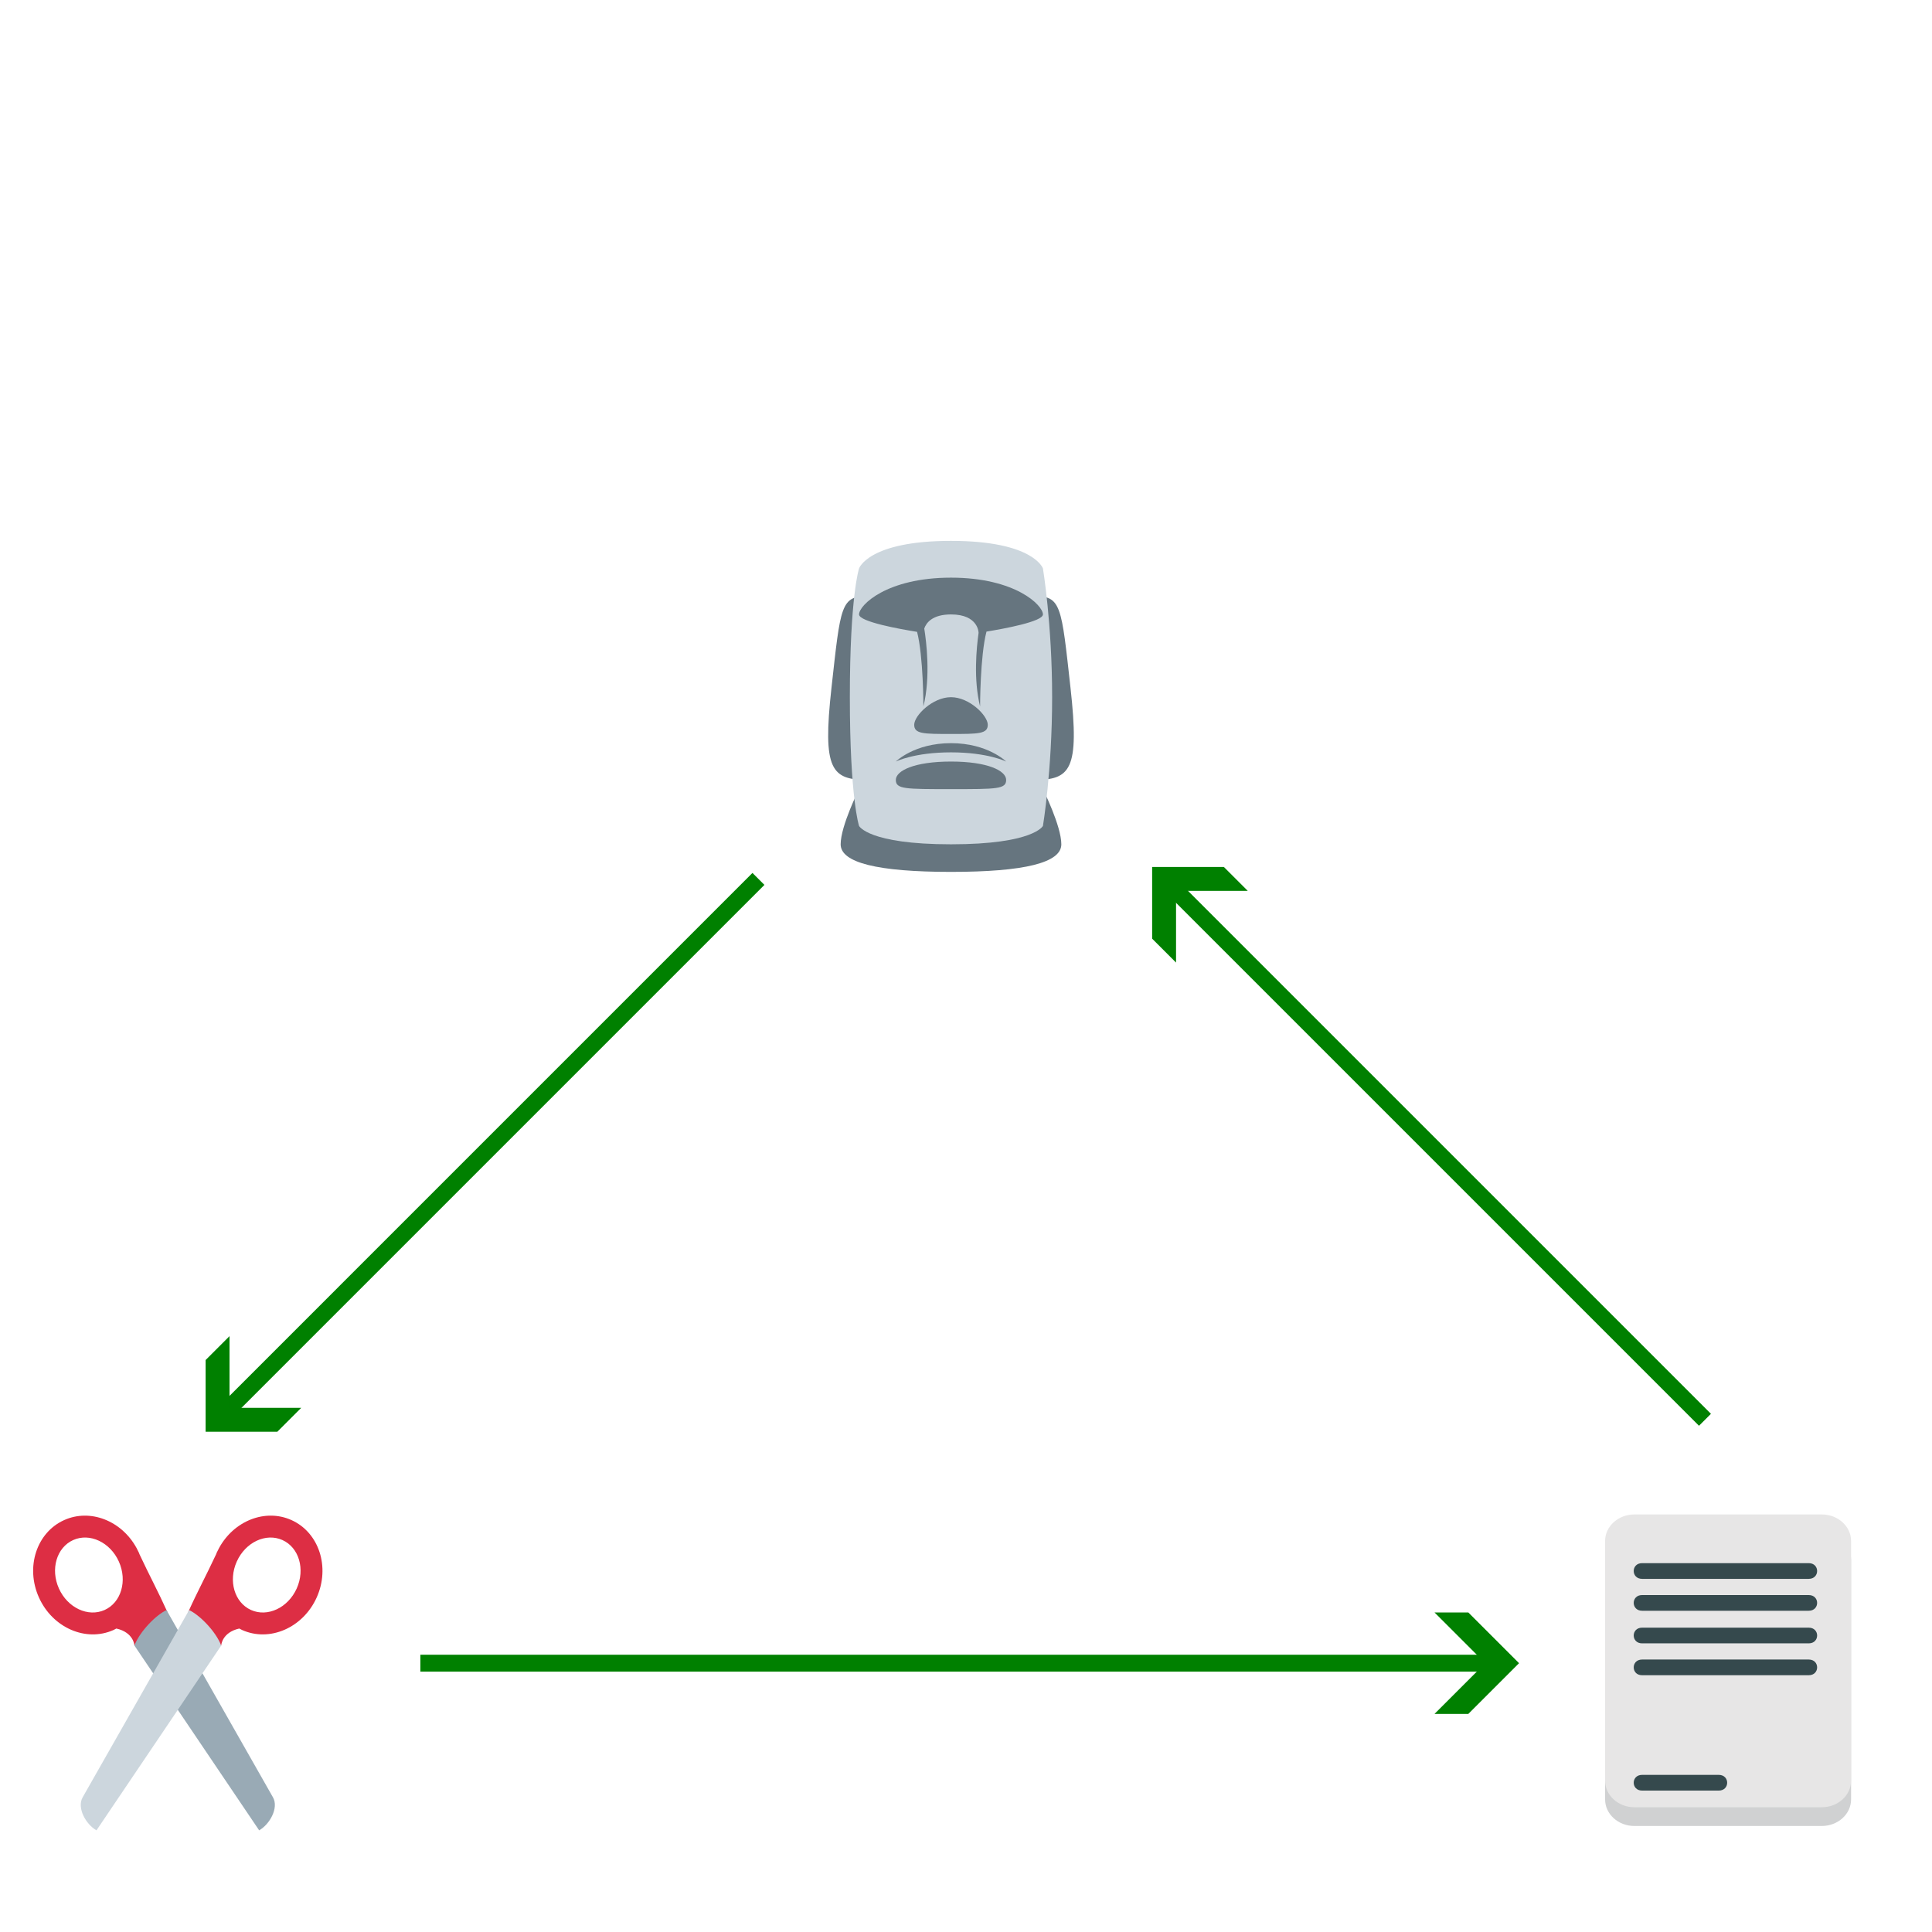
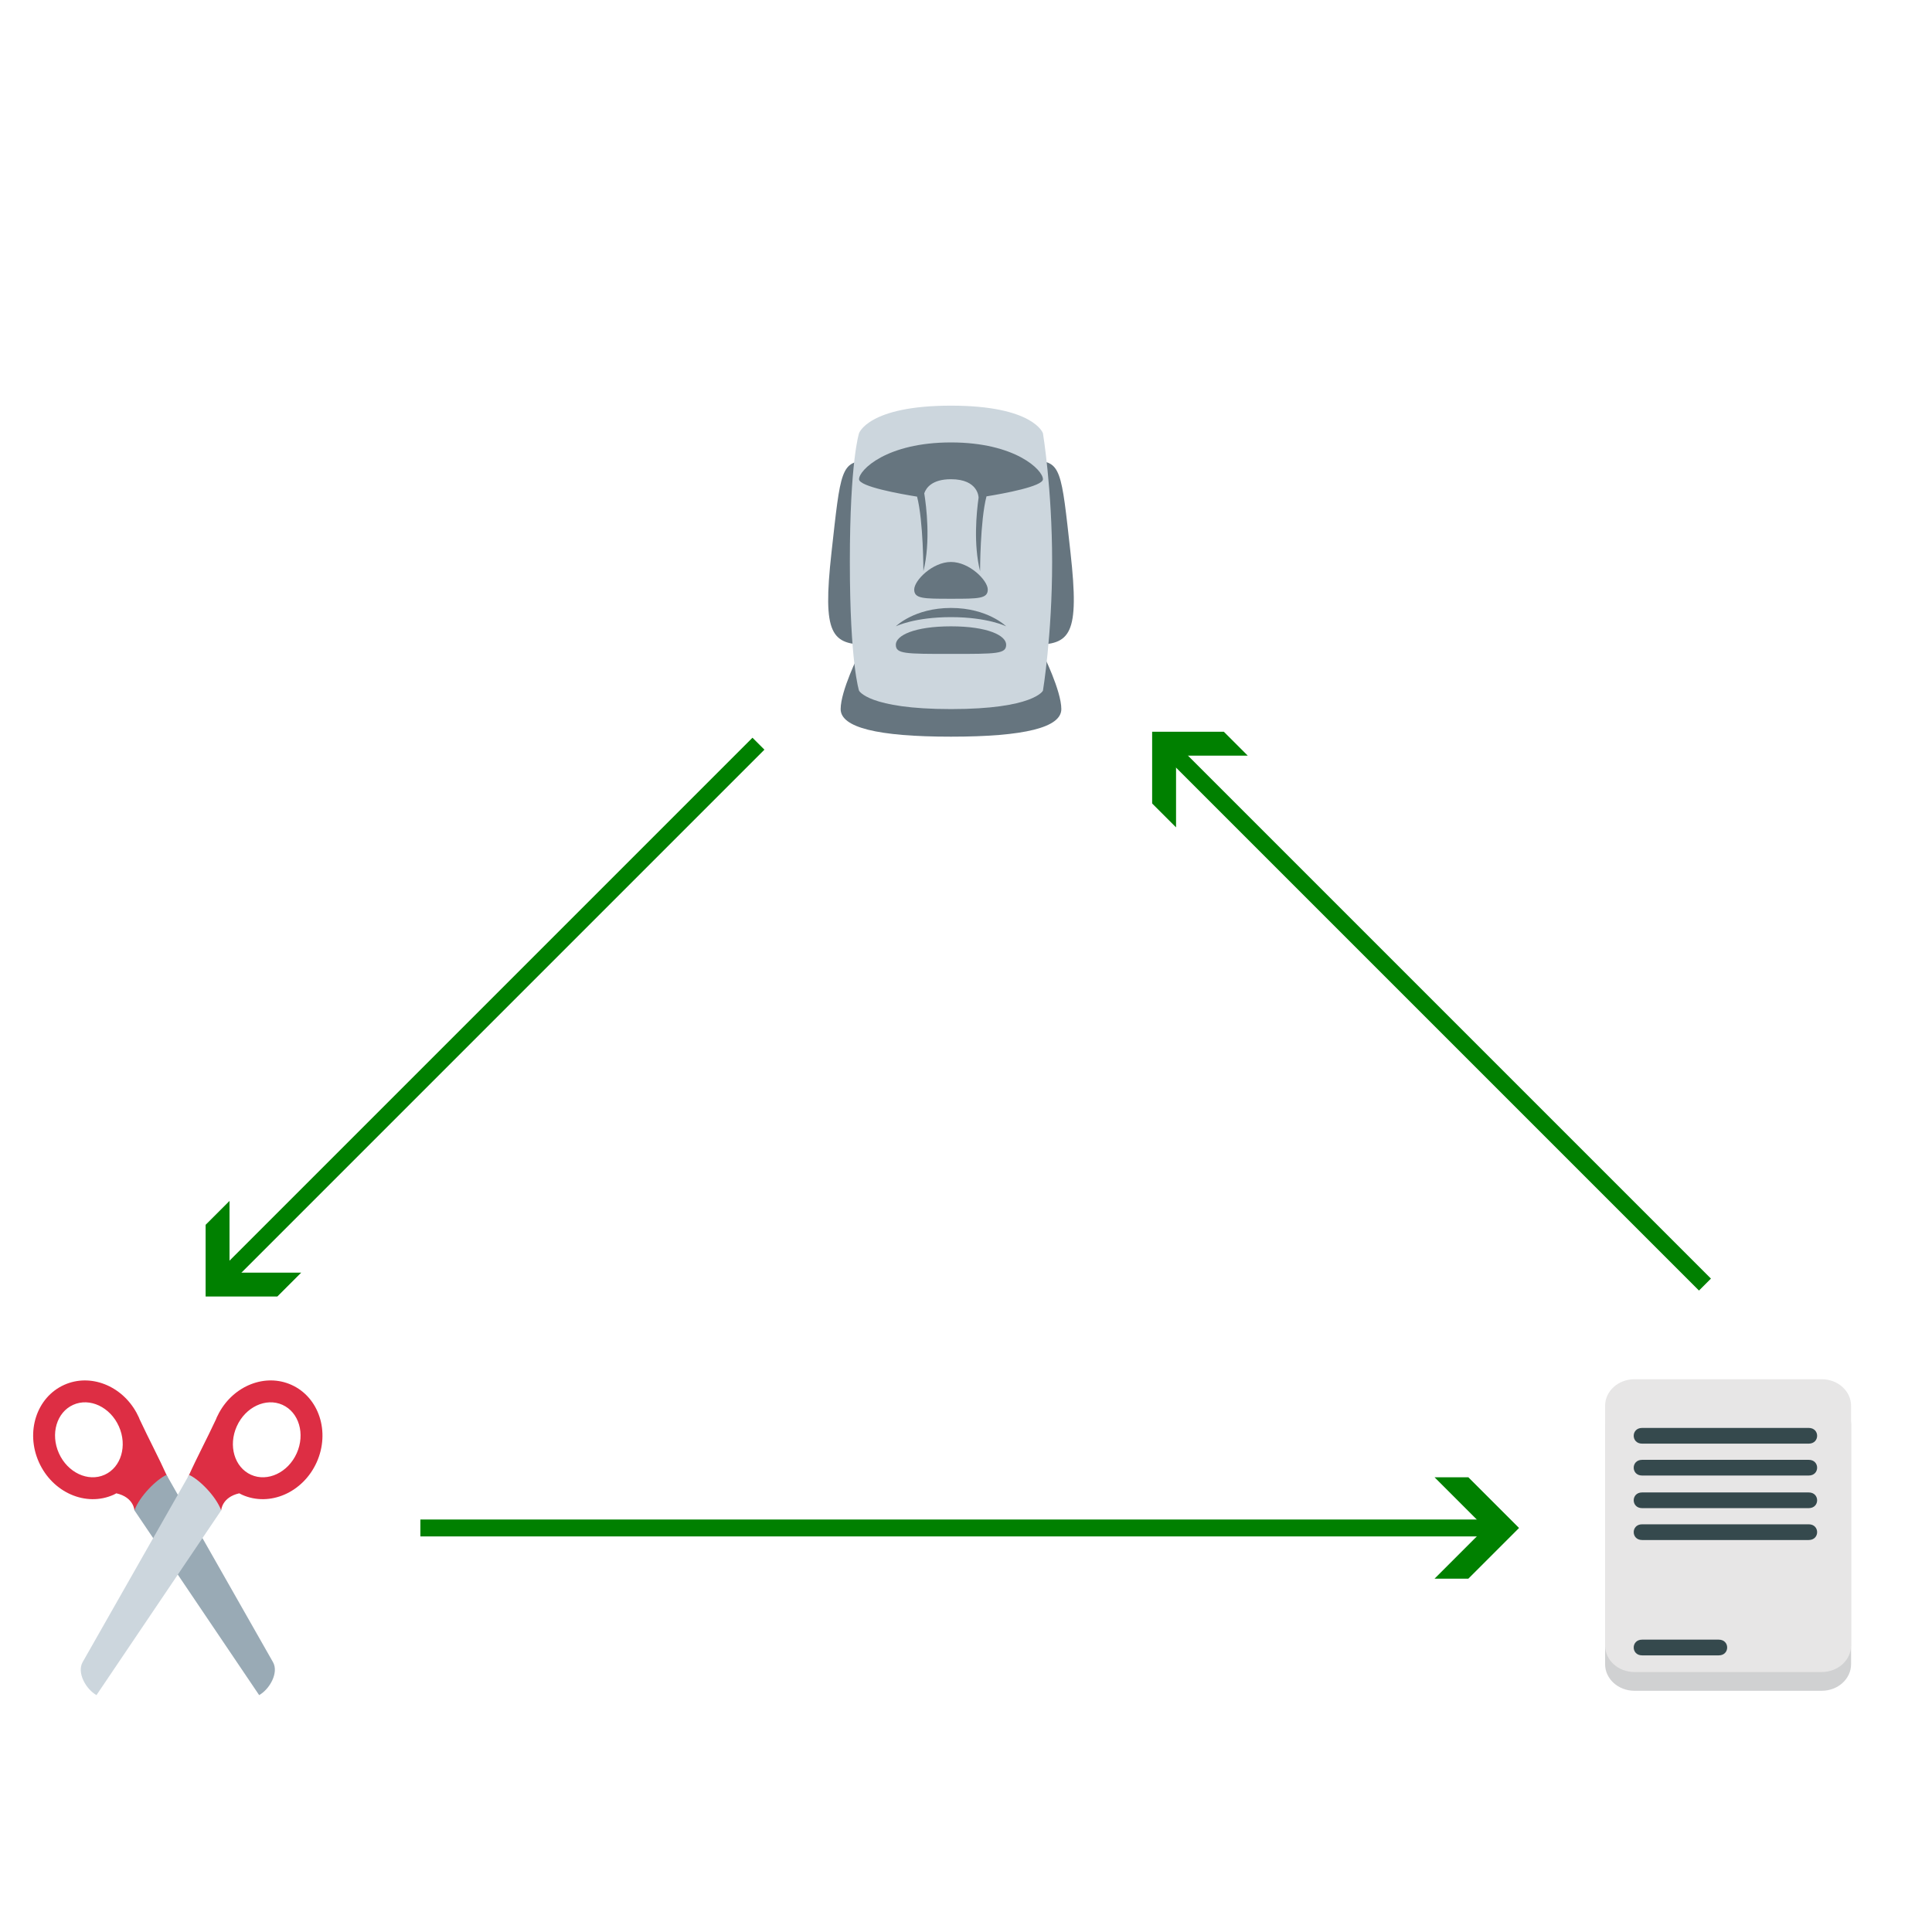
<svg xmlns="http://www.w3.org/2000/svg" width="540" height="540" version="1.1" viewBox="0 0 142.88 142.88" xml:space="preserve">
  <style>
    .choice {
      cursor: pointer;
    }
  </style>
  <defs>
    <marker id="marker-✂️-📄" overflow="visible" markerHeight="6" markerWidth="5" orient="auto-start-reverse">
      <path d="m1 0-3 3h-2l3-3-3-3h2z" fill="green" />
    </marker>
    <marker id="marker-🗿-✂️" overflow="visible" markerHeight="6" markerWidth="5" orient="auto-start-reverse">
      <path d="m1 0-3 3h-2l3-3-3-3h2z" fill="green" />
    </marker>
    <marker id="marker-📄-🗿" overflow="visible" markerHeight="6" markerWidth="5" orient="auto-start-reverse">
      <path d="m1 0-3 3h-2l3-3-3-3h2z" fill="green" />
    </marker>
  </defs>
-   <g transform="translate(-13.91 0)">
+   <g transform="translate(-13.91 -10)">
    <path id="✂️-📄" class="arrow" d="m45 123 80 0" marker-end="url(#marker-✂️-📄)" stroke="green" stroke-width="1.25" />
    <path id="🗿-✂️" class="arrow" d="m70 65 -40 40" marker-end="url(#marker-🗿-✂️)" stroke="green" stroke-width="1.25" />
    <path id="📄-🗿" class="arrow" d="m140 105 -40 -40" marker-end="url(#marker-📄-🗿)" stroke="green" stroke-width="1.25" />
    <g id="✂️" class="choice" transform="matrix(0.67 0 0 0.67 15 112)">
      <path fill="#DD2E44" d="M16.806 10.675c-.92-2.047-2.003-4.066-3.026-6.26-.028-.068-.051-.138-.082-.206-.064-.142-.137-.277-.208-.413l-.052-.111-.002.003C11.798.698 8.343-.674 5.46.621 2.414 1.988 1.164 5.813 2.67 9.163c1.505 3.351 5.194 4.957 8.24 3.589.106-.047.205-.105.306-.159 1.935.438 1.994 1.877 1.994 1.877s4.618-1.521 3.596-3.795M4.876 8.173c-.958-2.133-.252-4.527 1.575-5.347 1.826-.822 4.084.242 5.042 2.374s.253 4.526-1.573 5.346c-1.828.821-4.087-.241-5.044-2.373" />
      <path fill="#99AAB5" d="M26.978 34.868c1.163-.657 2.187-2.474 1.529-3.638L16.754 10.559c-1.103.496-2.938 2.313-3.544 3.912z" />
      <path fill="#DD2E44" d="M30.54.62c-2.882-1.295-6.338.077-7.976 3.067l-.003-.003-.053.112c-.071.135-.145.27-.208.412-.03.068-.053.137-.081.206-1.023 2.194-2.107 4.213-3.026 6.26-1.021 2.274 3.597 3.796 3.597 3.796s.059-1.439 1.993-1.877c.102.054.2.111.307.159 3.045 1.368 6.733-.238 8.24-3.589 1.505-3.35.255-7.175-2.79-8.543m.584 7.553c-.959 2.132-3.216 3.194-5.044 2.373-1.826-.82-2.531-3.214-1.572-5.346.956-2.132 3.214-3.195 5.041-2.374s2.532 3.214 1.575 5.347" />
      <path fill="#99AAB5" d="M19.562 17.396a1.563 1.563 0 1 1-3.126-.002 1.563 1.563 0 0 1 3.126.002" />
      <path fill="#CCD6DD" d="M9.022 34.868c-1.163-.657-2.187-2.474-1.529-3.638l11.753-20.671c1.103.496 2.938 2.313 3.544 3.912z" />
    </g>
    <g id="🗿" class="choice" transform="matrix(0.68 0 0 0.68 72 40)">
      <path fill="#66757F" d="M8 27s-2 4-2 6 4 3 12 3 12-1 12-3-2-6-2-6H8zM9 6C6 6 6 7 5 16c-.994 8.945 0 10 4 10 2 0 2-20 0-20zm18 0c3 0 3 1 4 10 .994 8.945 0 10-4 10-2 0-2-20 0-20z" />
      <path fill="#CCD6DD" d="M8 3s1-3 10-3 10 3 10 3 1 6 1 14-1 14-1 14-1 2-10 2-10-2-10-2-1-3-1-14S8 3 8 3z" />
      <path fill="#66757F" d="M28 8c0-1-3-4-10-4S8 7 8 8c0 .807 4.548 1.612 6.311 1.894C14.999 12.548 15 18 15 18c.805-3.218.315-7.079.093-8.467C15.295 8.942 15.941 8 18 8c3 0 3 2 3 2h.002c-.234 1.657-.566 5.089.162 8 0 0 .002-5.491.697-8.134C23.727 9.562 28 8.782 28 8z" />
      <path fill="#66757F" d="M14 20c0-1 2-3 4-3s4 2 4 3-1 1-4 1-4 0-4-1zm-2 4s2-2 6-2 6 2 6 2-2-1-6-1-6 1-6 1zm0 2c0-1 2-2 6-2s6 1 6 2-1 1-6 1-6 0-6-1z" />
    </g>
    <g id="📄" class="choice" transform="matrix(0.36 0 0 0.36 130 112)">
      <path fill="#d0d1d2" d="M57.792 58.54c0 3.02-2.697 5.46-6.03 5.46H13.29c-3.33 0-6.03-2.441-6.03-5.46V9.31c0-3.01 2.703-5.462 6.03-5.462h38.472c3.335 0 6.03 2.448 6.03 5.462z" />
      <path fill="#e7e6e6" d="M57.792 54.688c0 3.02-2.697 5.463-6.03 5.463H13.29c-3.33 0-6.03-2.445-6.03-5.463V5.458c0-3.01 2.703-5.459 6.03-5.459h38.472c3.335 0 6.03 2.446 6.03 5.459z" />
      <path fill="#35494d" d="M14.863 13.232h34.23c2.301 0 2.301-3.228 0-3.228h-34.23c-2.298 0-2.298 3.228 0 3.228m0 6.551h34.23c2.301 0 2.301-3.224 0-3.224h-34.23c-2.298 0-2.298 3.224 0 3.224m0 6.699h34.23c2.301 0 2.301-3.224 0-3.224h-34.23c-2.298 0-2.298 3.224 0 3.224m0 6.548h34.23c2.301 0 2.301-3.227 0-3.227h-34.23c-2.298 0-2.298 3.227 0 3.227m0 23.697h15.75c2.301 0 2.301-3.229 0-3.229h-15.75c-2.298 0-2.298 3.229 0 3.229" />
    </g>
  </g>
</svg>
